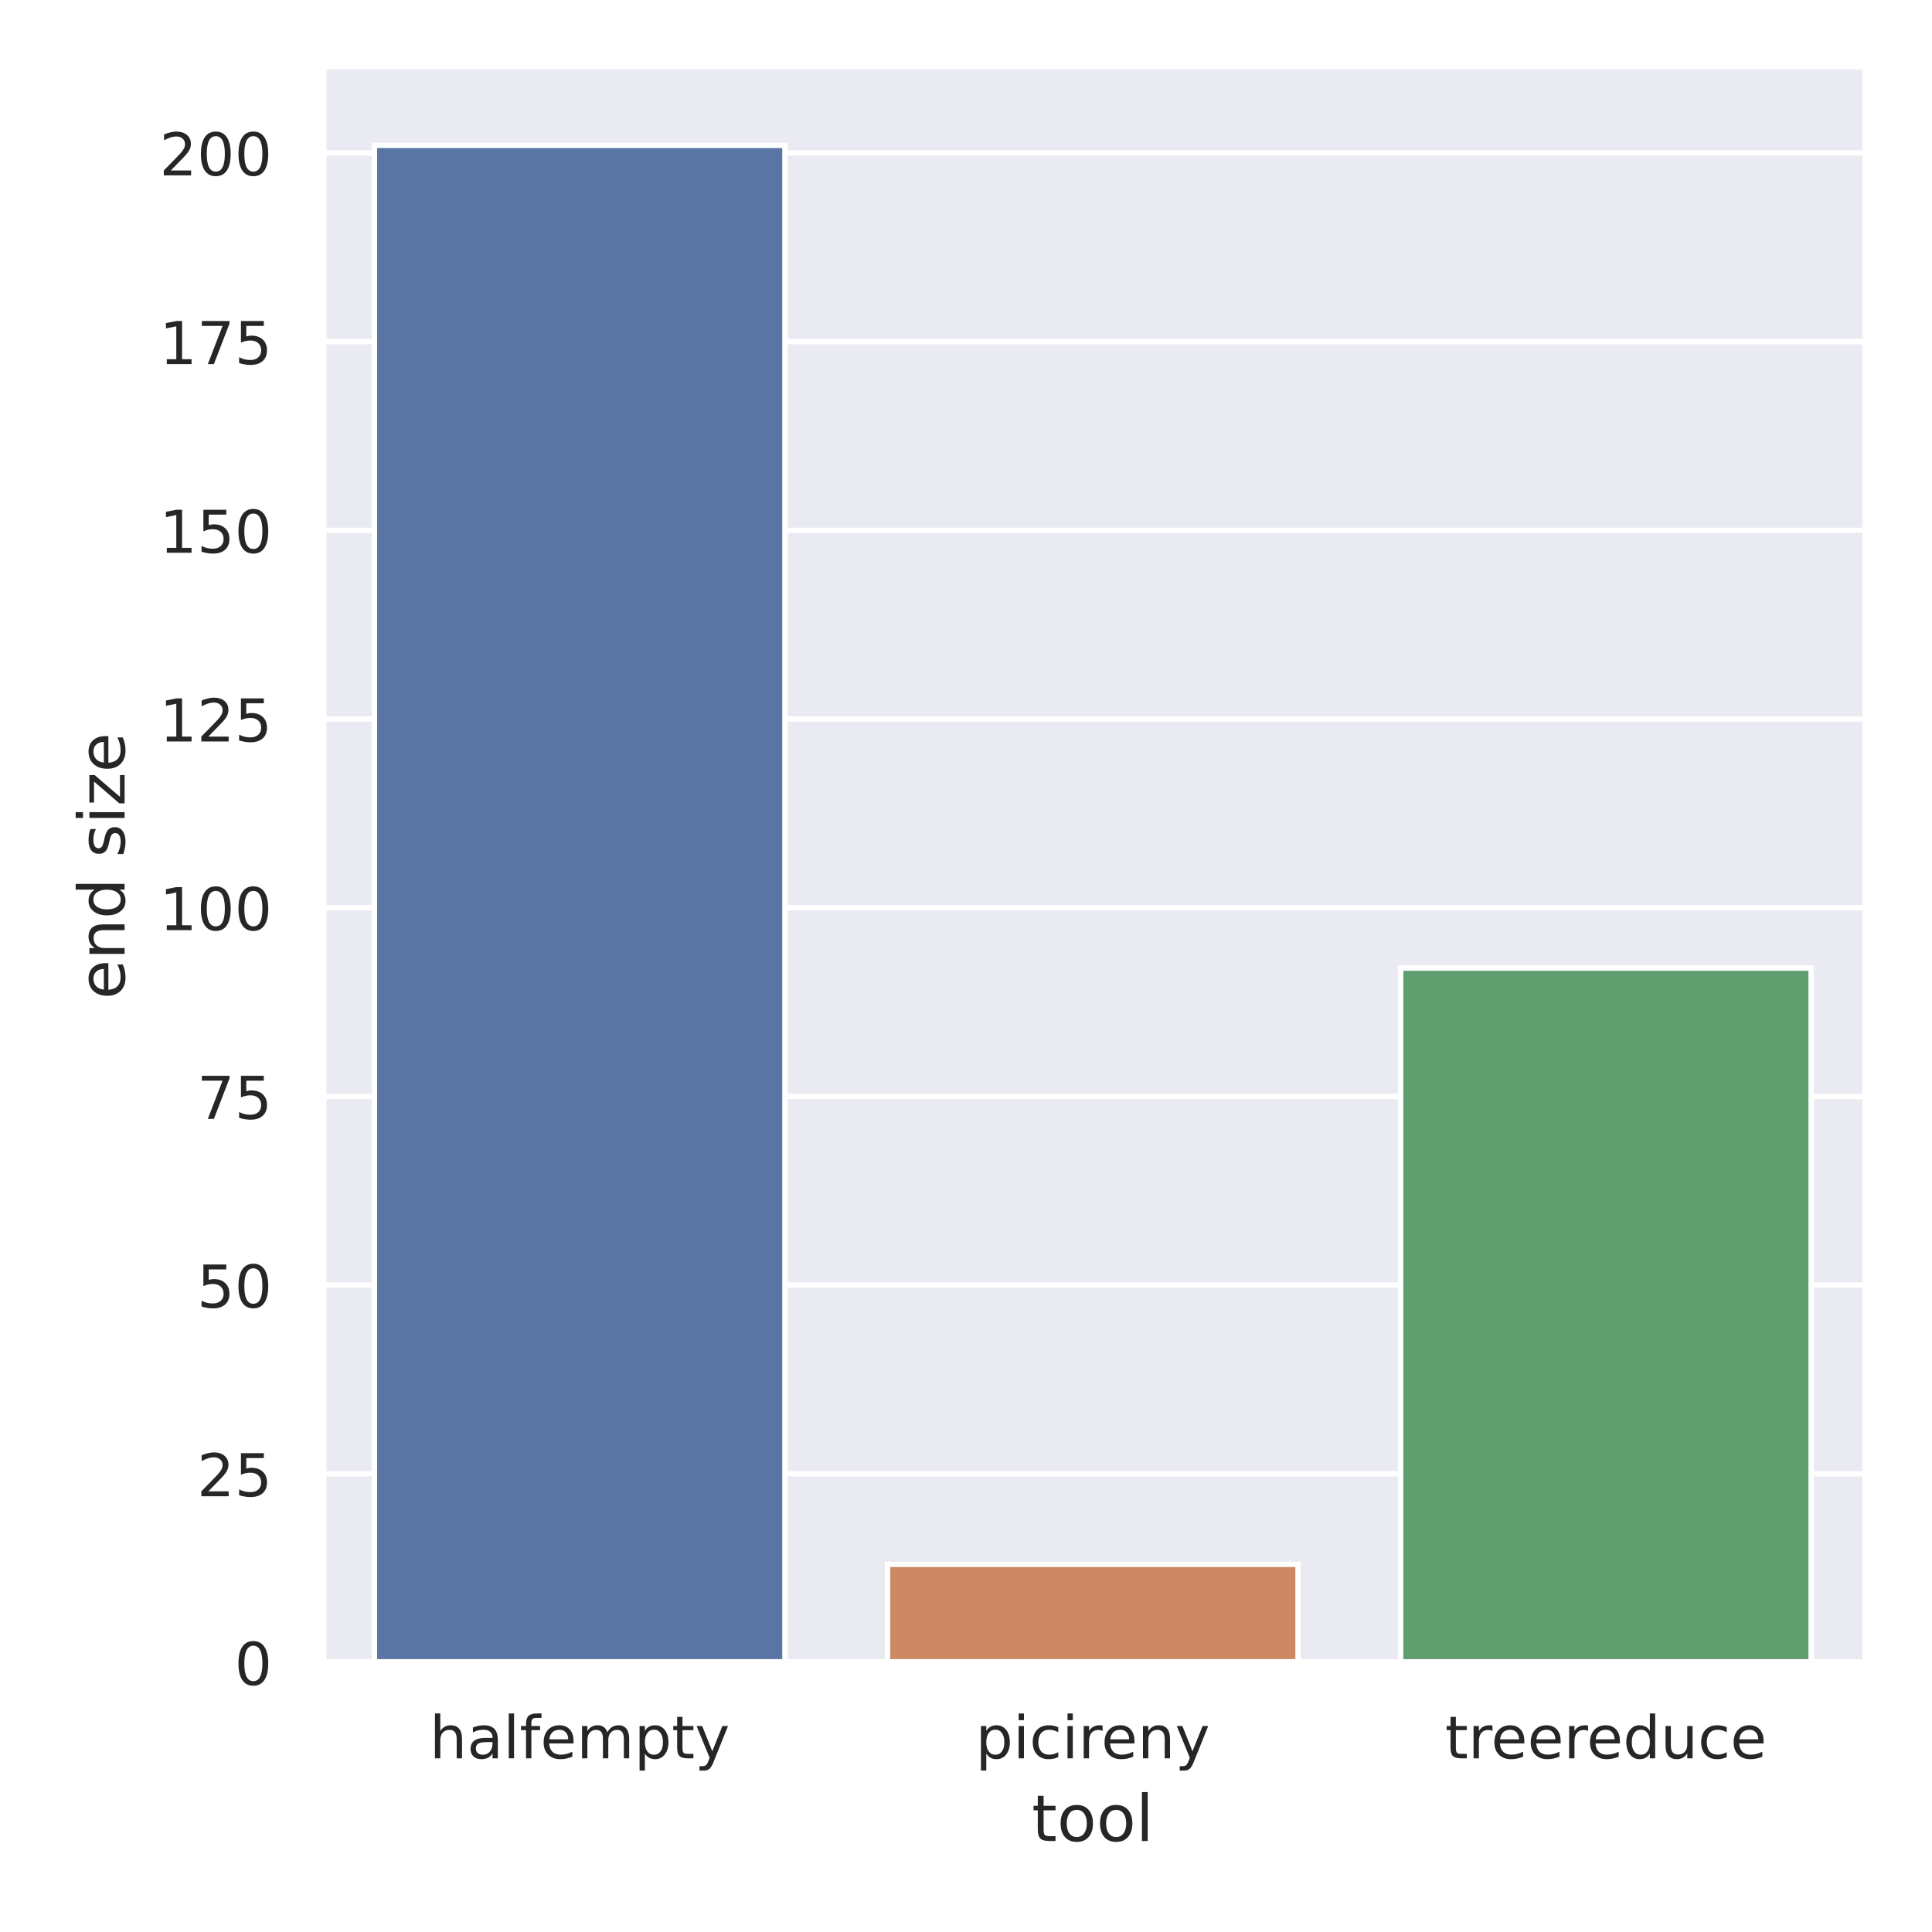
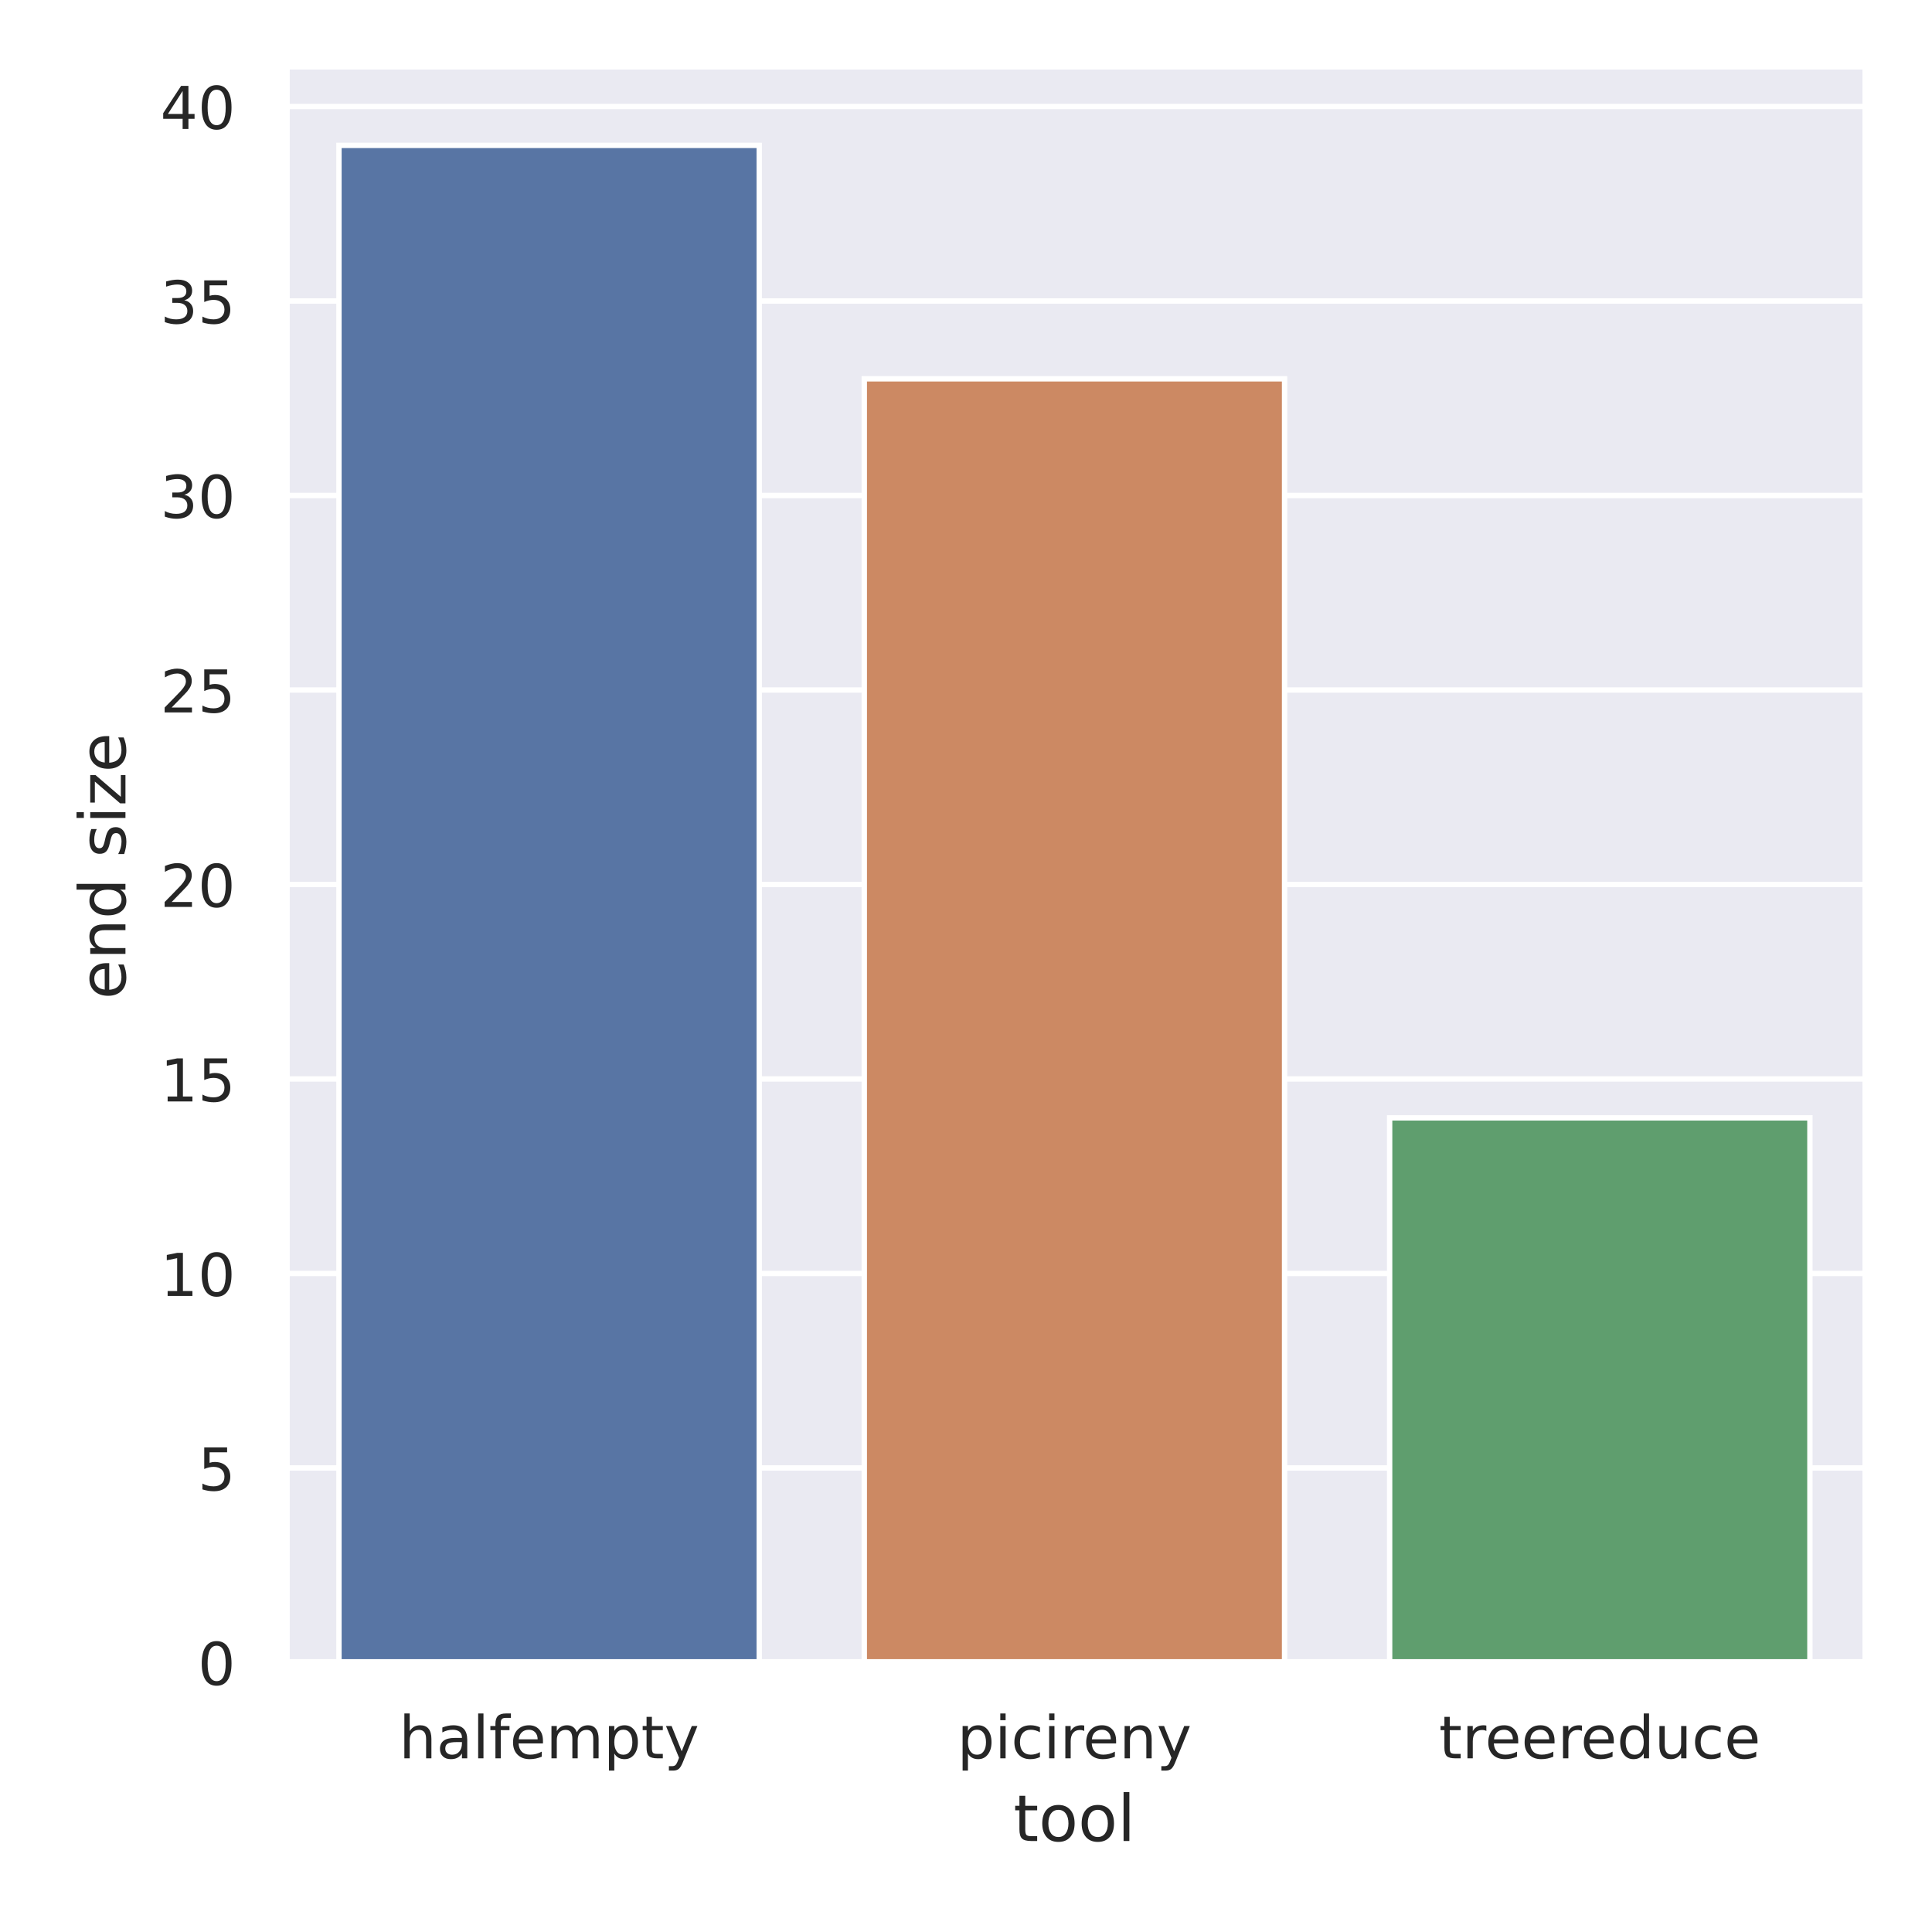
<svg xmlns="http://www.w3.org/2000/svg" xmlns:xlink="http://www.w3.org/1999/xlink" width="360pt" height="360pt" viewBox="0 0 360 360" version="1.1">
  <defs>
    <style type="text/css">*{stroke-linejoin: round; stroke-linecap: butt}</style>
  </defs>
  <g id="figure_1">
    <g id="patch_1">
      <path d="M 0 360  L 360 360  L 360 0  L 0 0  z " style="fill: #ffffff" />
    </g>
    <g id="axes_1">
      <g id="patch_2">
-         <path d="M 60.21 309.78  L 347.04 309.78  L 347.04 12.96  L 60.21 12.96  z " style="fill: #eaeaf2" />
+         <path d="M 53.37 309.78  L 347.04 309.78  L 347.04 12.96  L 53.37 12.96  z " style="fill: #eaeaf2" />
      </g>
      <g id="matplotlib.axis_1">
        <g id="xtick_1">
          <g id="text_1">
-             <g style="fill: #262626" transform="translate(80.05008 327.6383) scale(0.11 -0.11)">
+             <g style="fill: #262626" transform="translate(74.35008 327.6383) scale(0.11 -0.11)">
              <defs>
                <path id="DejaVuSans-68" d="M 3513 2113  L 3513 0  L 2938 0  L 2938 2094  Q 2938 2591 2744 2837  Q 2550 3084 2163 3084  Q 1697 3084 1428 2787  Q 1159 2491 1159 1978  L 1159 0  L 581 0  L 581 4863  L 1159 4863  L 1159 2956  Q 1366 3272 1645 3428  Q 1925 3584 2291 3584  Q 2894 3584 3203 3211  Q 3513 2838 3513 2113  z " transform="scale(0.015625)" />
                <path id="DejaVuSans-61" d="M 2194 1759  Q 1497 1759 1228 1600  Q 959 1441 959 1056  Q 959 750 1161 570  Q 1363 391 1709 391  Q 2188 391 2477 730  Q 2766 1069 2766 1631  L 2766 1759  L 2194 1759  z M 3341 1997  L 3341 0  L 2766 0  L 2766 531  Q 2569 213 2275 61  Q 1981 -91 1556 -91  Q 1019 -91 701 211  Q 384 513 384 1019  Q 384 1609 779 1909  Q 1175 2209 1959 2209  L 2766 2209  L 2766 2266  Q 2766 2663 2505 2880  Q 2244 3097 1772 3097  Q 1472 3097 1187 3025  Q 903 2953 641 2809  L 641 3341  Q 956 3463 1253 3523  Q 1550 3584 1831 3584  Q 2591 3584 2966 3190  Q 3341 2797 3341 1997  z " transform="scale(0.015625)" />
                <path id="DejaVuSans-6c" d="M 603 4863  L 1178 4863  L 1178 0  L 603 0  L 603 4863  z " transform="scale(0.015625)" />
                <path id="DejaVuSans-66" d="M 2375 4863  L 2375 4384  L 1825 4384  Q 1516 4384 1395 4259  Q 1275 4134 1275 3809  L 1275 3500  L 2222 3500  L 2222 3053  L 1275 3053  L 1275 0  L 697 0  L 697 3053  L 147 3053  L 147 3500  L 697 3500  L 697 3744  Q 697 4328 969 4595  Q 1241 4863 1831 4863  L 2375 4863  z " transform="scale(0.015625)" />
                <path id="DejaVuSans-65" d="M 3597 1894  L 3597 1613  L 953 1613  Q 991 1019 1311 708  Q 1631 397 2203 397  Q 2534 397 2845 478  Q 3156 559 3463 722  L 3463 178  Q 3153 47 2828 -22  Q 2503 -91 2169 -91  Q 1331 -91 842 396  Q 353 884 353 1716  Q 353 2575 817 3079  Q 1281 3584 2069 3584  Q 2775 3584 3186 3129  Q 3597 2675 3597 1894  z M 3022 2063  Q 3016 2534 2758 2815  Q 2500 3097 2075 3097  Q 1594 3097 1305 2825  Q 1016 2553 972 2059  L 3022 2063  z " transform="scale(0.015625)" />
                <path id="DejaVuSans-6d" d="M 3328 2828  Q 3544 3216 3844 3400  Q 4144 3584 4550 3584  Q 5097 3584 5394 3201  Q 5691 2819 5691 2113  L 5691 0  L 5113 0  L 5113 2094  Q 5113 2597 4934 2840  Q 4756 3084 4391 3084  Q 3944 3084 3684 2787  Q 3425 2491 3425 1978  L 3425 0  L 2847 0  L 2847 2094  Q 2847 2600 2669 2842  Q 2491 3084 2119 3084  Q 1678 3084 1418 2786  Q 1159 2488 1159 1978  L 1159 0  L 581 0  L 581 3500  L 1159 3500  L 1159 2956  Q 1356 3278 1631 3431  Q 1906 3584 2284 3584  Q 2666 3584 2933 3390  Q 3200 3197 3328 2828  z " transform="scale(0.015625)" />
                <path id="DejaVuSans-70" d="M 1159 525  L 1159 -1331  L 581 -1331  L 581 3500  L 1159 3500  L 1159 2969  Q 1341 3281 1617 3432  Q 1894 3584 2278 3584  Q 2916 3584 3314 3078  Q 3713 2572 3713 1747  Q 3713 922 3314 415  Q 2916 -91 2278 -91  Q 1894 -91 1617 61  Q 1341 213 1159 525  z M 3116 1747  Q 3116 2381 2855 2742  Q 2594 3103 2138 3103  Q 1681 3103 1420 2742  Q 1159 2381 1159 1747  Q 1159 1113 1420 752  Q 1681 391 2138 391  Q 2594 391 2855 752  Q 3116 1113 3116 1747  z " transform="scale(0.015625)" />
                <path id="DejaVuSans-74" d="M 1172 4494  L 1172 3500  L 2356 3500  L 2356 3053  L 1172 3053  L 1172 1153  Q 1172 725 1289 603  Q 1406 481 1766 481  L 2356 481  L 2356 0  L 1766 0  Q 1100 0 847 248  Q 594 497 594 1153  L 594 3053  L 172 3053  L 172 3500  L 594 3500  L 594 4494  L 1172 4494  z " transform="scale(0.015625)" />
                <path id="DejaVuSans-79" d="M 2059 -325  Q 1816 -950 1584 -1140  Q 1353 -1331 966 -1331  L 506 -1331  L 506 -850  L 844 -850  Q 1081 -850 1212 -737  Q 1344 -625 1503 -206  L 1606 56  L 191 3500  L 800 3500  L 1894 763  L 2988 3500  L 3597 3500  L 2059 -325  z " transform="scale(0.015625)" />
              </defs>
              <use xlink:href="#DejaVuSans-68" />
              <use xlink:href="#DejaVuSans-61" x="63.379" />
              <use xlink:href="#DejaVuSans-6c" x="124.658" />
              <use xlink:href="#DejaVuSans-66" x="152.441" />
              <use xlink:href="#DejaVuSans-65" x="187.646" />
              <use xlink:href="#DejaVuSans-6d" x="249.17" />
              <use xlink:href="#DejaVuSans-70" x="346.582" />
              <use xlink:href="#DejaVuSans-74" x="410.059" />
              <use xlink:href="#DejaVuSans-79" x="449.268" />
            </g>
          </g>
        </g>
        <g id="xtick_2">
          <g id="text_2">
-             <g style="fill: #262626" transform="translate(181.7909 327.6383) scale(0.11 -0.11)">
+             <g style="fill: #262626" transform="translate(178.3709 327.6383) scale(0.11 -0.11)">
              <defs>
                <path id="DejaVuSans-69" d="M 603 3500  L 1178 3500  L 1178 0  L 603 0  L 603 3500  z M 603 4863  L 1178 4863  L 1178 4134  L 603 4134  L 603 4863  z " transform="scale(0.015625)" />
                <path id="DejaVuSans-63" d="M 3122 3366  L 3122 2828  Q 2878 2963 2633 3030  Q 2388 3097 2138 3097  Q 1578 3097 1268 2742  Q 959 2388 959 1747  Q 959 1106 1268 751  Q 1578 397 2138 397  Q 2388 397 2633 464  Q 2878 531 3122 666  L 3122 134  Q 2881 22 2623 -34  Q 2366 -91 2075 -91  Q 1284 -91 818 406  Q 353 903 353 1747  Q 353 2603 823 3093  Q 1294 3584 2113 3584  Q 2378 3584 2631 3529  Q 2884 3475 3122 3366  z " transform="scale(0.015625)" />
                <path id="DejaVuSans-72" d="M 2631 2963  Q 2534 3019 2420 3045  Q 2306 3072 2169 3072  Q 1681 3072 1420 2755  Q 1159 2438 1159 1844  L 1159 0  L 581 0  L 581 3500  L 1159 3500  L 1159 2956  Q 1341 3275 1631 3429  Q 1922 3584 2338 3584  Q 2397 3584 2469 3576  Q 2541 3569 2628 3553  L 2631 2963  z " transform="scale(0.015625)" />
                <path id="DejaVuSans-6e" d="M 3513 2113  L 3513 0  L 2938 0  L 2938 2094  Q 2938 2591 2744 2837  Q 2550 3084 2163 3084  Q 1697 3084 1428 2787  Q 1159 2491 1159 1978  L 1159 0  L 581 0  L 581 3500  L 1159 3500  L 1159 2956  Q 1366 3272 1645 3428  Q 1925 3584 2291 3584  Q 2894 3584 3203 3211  Q 3513 2838 3513 2113  z " transform="scale(0.015625)" />
              </defs>
              <use xlink:href="#DejaVuSans-70" />
              <use xlink:href="#DejaVuSans-69" x="63.477" />
              <use xlink:href="#DejaVuSans-63" x="91.26" />
              <use xlink:href="#DejaVuSans-69" x="146.24" />
              <use xlink:href="#DejaVuSans-72" x="174.023" />
              <use xlink:href="#DejaVuSans-65" x="212.887" />
              <use xlink:href="#DejaVuSans-6e" x="274.41" />
              <use xlink:href="#DejaVuSans-79" x="337.789" />
            </g>
          </g>
        </g>
        <g id="xtick_3">
          <g id="text_3">
-             <g style="fill: #262626" transform="translate(269.266 327.6383) scale(0.11 -0.11)">
+             <g style="fill: #262626" transform="translate(268.126 327.6383) scale(0.11 -0.11)">
              <defs>
                <path id="DejaVuSans-64" d="M 2906 2969  L 2906 4863  L 3481 4863  L 3481 0  L 2906 0  L 2906 525  Q 2725 213 2448 61  Q 2172 -91 1784 -91  Q 1150 -91 751 415  Q 353 922 353 1747  Q 353 2572 751 3078  Q 1150 3584 1784 3584  Q 2172 3584 2448 3432  Q 2725 3281 2906 2969  z M 947 1747  Q 947 1113 1208 752  Q 1469 391 1925 391  Q 2381 391 2643 752  Q 2906 1113 2906 1747  Q 2906 2381 2643 2742  Q 2381 3103 1925 3103  Q 1469 3103 1208 2742  Q 947 2381 947 1747  z " transform="scale(0.015625)" />
                <path id="DejaVuSans-75" d="M 544 1381  L 544 3500  L 1119 3500  L 1119 1403  Q 1119 906 1312 657  Q 1506 409 1894 409  Q 2359 409 2629 706  Q 2900 1003 2900 1516  L 2900 3500  L 3475 3500  L 3475 0  L 2900 0  L 2900 538  Q 2691 219 2414 64  Q 2138 -91 1772 -91  Q 1169 -91 856 284  Q 544 659 544 1381  z M 1991 3584  L 1991 3584  z " transform="scale(0.015625)" />
              </defs>
              <use xlink:href="#DejaVuSans-74" />
              <use xlink:href="#DejaVuSans-72" x="39.209" />
              <use xlink:href="#DejaVuSans-65" x="78.072" />
              <use xlink:href="#DejaVuSans-65" x="139.596" />
              <use xlink:href="#DejaVuSans-72" x="201.119" />
              <use xlink:href="#DejaVuSans-65" x="239.982" />
              <use xlink:href="#DejaVuSans-64" x="301.506" />
              <use xlink:href="#DejaVuSans-75" x="364.982" />
              <use xlink:href="#DejaVuSans-63" x="428.361" />
              <use xlink:href="#DejaVuSans-65" x="483.342" />
            </g>
          </g>
        </g>
        <g id="text_4">
-           <g style="fill: #262626" transform="translate(192.2634 343.0441) scale(0.12 -0.12)">
+           <g style="fill: #262626" transform="translate(188.8434 343.0441) scale(0.12 -0.12)">
            <defs>
              <path id="DejaVuSans-6f" d="M 1959 3097  Q 1497 3097 1228 2736  Q 959 2375 959 1747  Q 959 1119 1226 758  Q 1494 397 1959 397  Q 2419 397 2687 759  Q 2956 1122 2956 1747  Q 2956 2369 2687 2733  Q 2419 3097 1959 3097  z M 1959 3584  Q 2709 3584 3137 3096  Q 3566 2609 3566 1747  Q 3566 888 3137 398  Q 2709 -91 1959 -91  Q 1206 -91 779 398  Q 353 888 353 1747  Q 353 2609 779 3096  Q 1206 3584 1959 3584  z " transform="scale(0.015625)" />
            </defs>
            <use xlink:href="#DejaVuSans-74" />
            <use xlink:href="#DejaVuSans-6f" x="39.209" />
            <use xlink:href="#DejaVuSans-6f" x="100.391" />
            <use xlink:href="#DejaVuSans-6c" x="161.572" />
          </g>
        </g>
      </g>
      <g id="matplotlib.axis_2">
        <g id="ytick_1">
          <g id="line2d_1">
-             <path d="M 60.21 309.78  L 347.04 309.78  " clip-path="url(#p5ffe873aa4)" style="fill: none; stroke: #ffffff; stroke-linecap: round" />
+             <path d="M 53.37 309.78  L 347.04 309.78  " clip-path="url(#pdf2c2d9c64)" style="fill: none; stroke: #ffffff; stroke-linecap: round" />
          </g>
          <g id="text_5">
-             <g style="fill: #262626" transform="translate(43.71125 313.9591) scale(0.11 -0.11)">
+             <g style="fill: #262626" transform="translate(36.87125 313.9591) scale(0.11 -0.11)">
              <defs>
                <path id="DejaVuSans-30" d="M 2034 4250  Q 1547 4250 1301 3770  Q 1056 3291 1056 2328  Q 1056 1369 1301 889  Q 1547 409 2034 409  Q 2525 409 2770 889  Q 3016 1369 3016 2328  Q 3016 3291 2770 3770  Q 2525 4250 2034 4250  z M 2034 4750  Q 2819 4750 3233 4129  Q 3647 3509 3647 2328  Q 3647 1150 3233 529  Q 2819 -91 2034 -91  Q 1250 -91 836 529  Q 422 1150 422 2328  Q 422 3509 836 4129  Q 1250 4750 2034 4750  z " transform="scale(0.015625)" />
              </defs>
              <use xlink:href="#DejaVuSans-30" />
            </g>
          </g>
        </g>
        <g id="ytick_2">
          <g id="line2d_2">
-             <path d="M 60.21 274.62  L 347.04 274.62  " clip-path="url(#p5ffe873aa4)" style="fill: none; stroke: #ffffff; stroke-linecap: round" />
+             <path d="M 53.37 273.538  L 347.04 273.538  " clip-path="url(#pdf2c2d9c64)" style="fill: none; stroke: #ffffff; stroke-linecap: round" />
          </g>
          <g id="text_6">
-             <g style="fill: #262626" transform="translate(36.7125 278.7992) scale(0.11 -0.11)">
+             <g style="fill: #262626" transform="translate(36.87125 277.7174) scale(0.11 -0.11)">
+               <defs>
+                 <path id="DejaVuSans-35" d="M 691 4666  L 3169 4666  L 3169 4134  L 1269 4134  L 1269 2991  Q 1406 3038 1543 3061  Q 1681 3084 1819 3084  Q 2600 3084 3056 2656  Q 3513 2228 3513 1497  Q 3513 744 3044 326  Q 2575 -91 1722 -91  Q 1428 -91 1123 -41  Q 819 9 494 109  L 494 744  Q 775 591 1075 516  Q 1375 441 1709 441  Q 2250 441 2565 725  Q 2881 1009 2881 1497  Q 2881 1984 2565 2268  Q 2250 2553 1709 2553  Q 1456 2553 1204 2497  Q 953 2441 691 2322  L 691 4666  z " transform="scale(0.015625)" />
+               </defs>
+               <use xlink:href="#DejaVuSans-35" />
+             </g>
+           </g>
+         </g>
+         <g id="ytick_3">
+           <g id="line2d_3">
+             <path d="M 53.37 237.296  L 347.04 237.296  " clip-path="url(#pdf2c2d9c64)" style="fill: none; stroke: #ffffff; stroke-linecap: round" />
+           </g>
+           <g id="text_7">
+             <g style="fill: #262626" transform="translate(29.8725 241.4756) scale(0.11 -0.11)">
+               <defs>
+                 <path id="DejaVuSans-31" d="M 794 531  L 1825 531  L 1825 4091  L 703 3866  L 703 4441  L 1819 4666  L 2450 4666  L 2450 531  L 3481 531  L 3481 0  L 794 0  L 794 531  z " transform="scale(0.015625)" />
+               </defs>
+               <use xlink:href="#DejaVuSans-31" />
+               <use xlink:href="#DejaVuSans-30" x="63.623" />
+             </g>
+           </g>
+         </g>
+         <g id="ytick_4">
+           <g id="line2d_4">
+             <path d="M 53.37 201.055  L 347.04 201.055  " clip-path="url(#pdf2c2d9c64)" style="fill: none; stroke: #ffffff; stroke-linecap: round" />
+           </g>
+           <g id="text_8">
+             <g style="fill: #262626" transform="translate(29.8725 205.2339) scale(0.11 -0.11)">
+               <use xlink:href="#DejaVuSans-31" />
+               <use xlink:href="#DejaVuSans-35" x="63.623" />
+             </g>
+           </g>
+         </g>
+         <g id="ytick_5">
+           <g id="line2d_5">
+             <path d="M 53.37 164.813  L 347.04 164.813  " clip-path="url(#pdf2c2d9c64)" style="fill: none; stroke: #ffffff; stroke-linecap: round" />
+           </g>
+           <g id="text_9">
+             <g style="fill: #262626" transform="translate(29.8725 168.9921) scale(0.11 -0.11)">
              <defs>
                <path id="DejaVuSans-32" d="M 1228 531  L 3431 531  L 3431 0  L 469 0  L 469 531  Q 828 903 1448 1529  Q 2069 2156 2228 2338  Q 2531 2678 2651 2914  Q 2772 3150 2772 3378  Q 2772 3750 2511 3984  Q 2250 4219 1831 4219  Q 1534 4219 1204 4116  Q 875 4013 500 3803  L 500 4441  Q 881 4594 1212 4672  Q 1544 4750 1819 4750  Q 2544 4750 2975 4387  Q 3406 4025 3406 3419  Q 3406 3131 3298 2873  Q 3191 2616 2906 2266  Q 2828 2175 2409 1742  Q 1991 1309 1228 531  z " transform="scale(0.015625)" />
-                 <path id="DejaVuSans-35" d="M 691 4666  L 3169 4666  L 3169 4134  L 1269 4134  L 1269 2991  Q 1406 3038 1543 3061  Q 1681 3084 1819 3084  Q 2600 3084 3056 2656  Q 3513 2228 3513 1497  Q 3513 744 3044 326  Q 2575 -91 1722 -91  Q 1428 -91 1123 -41  Q 819 9 494 109  L 494 744  Q 775 591 1075 516  Q 1375 441 1709 441  Q 2250 441 2565 725  Q 2881 1009 2881 1497  Q 2881 1984 2565 2268  Q 2250 2553 1709 2553  Q 1456 2553 1204 2497  Q 953 2441 691 2322  L 691 4666  z " transform="scale(0.015625)" />
-               </defs>
+               </defs>
+               <use xlink:href="#DejaVuSans-32" />
+               <use xlink:href="#DejaVuSans-30" x="63.623" />
+             </g>
+           </g>
+         </g>
+         <g id="ytick_6">
+           <g id="line2d_6">
+             <path d="M 53.37 128.571  L 347.04 128.571  " clip-path="url(#pdf2c2d9c64)" style="fill: none; stroke: #ffffff; stroke-linecap: round" />
+           </g>
+           <g id="text_10">
+             <g style="fill: #262626" transform="translate(29.8725 132.7503) scale(0.11 -0.11)">
              <use xlink:href="#DejaVuSans-32" />
              <use xlink:href="#DejaVuSans-35" x="63.623" />
            </g>
          </g>
        </g>
-         <g id="ytick_3">
-           <g id="line2d_3">
-             <path d="M 60.21 239.46  L 347.04 239.46  " clip-path="url(#p5ffe873aa4)" style="fill: none; stroke: #ffffff; stroke-linecap: round" />
-           </g>
-           <g id="text_7">
-             <g style="fill: #262626" transform="translate(36.7125 243.6393) scale(0.11 -0.11)">
-               <use xlink:href="#DejaVuSans-35" />
-               <use xlink:href="#DejaVuSans-30" x="63.623" />
-             </g>
-           </g>
-         </g>
-         <g id="ytick_4">
-           <g id="line2d_4">
-             <path d="M 60.21 204.3  L 347.04 204.3  " clip-path="url(#p5ffe873aa4)" style="fill: none; stroke: #ffffff; stroke-linecap: round" />
-           </g>
-           <g id="text_8">
-             <g style="fill: #262626" transform="translate(36.7125 208.4794) scale(0.11 -0.11)">
-               <defs>
-                 <path id="DejaVuSans-37" d="M 525 4666  L 3525 4666  L 3525 4397  L 1831 0  L 1172 0  L 2766 4134  L 525 4134  L 525 4666  z " transform="scale(0.015625)" />
-               </defs>
-               <use xlink:href="#DejaVuSans-37" />
-               <use xlink:href="#DejaVuSans-35" x="63.623" />
-             </g>
-           </g>
-         </g>
-         <g id="ytick_5">
-           <g id="line2d_5">
-             <path d="M 60.21 169.14  L 347.04 169.14  " clip-path="url(#p5ffe873aa4)" style="fill: none; stroke: #ffffff; stroke-linecap: round" />
-           </g>
-           <g id="text_9">
-             <g style="fill: #262626" transform="translate(29.71375 173.3195) scale(0.11 -0.11)">
-               <defs>
-                 <path id="DejaVuSans-31" d="M 794 531  L 1825 531  L 1825 4091  L 703 3866  L 703 4441  L 1819 4666  L 2450 4666  L 2450 531  L 3481 531  L 3481 0  L 794 0  L 794 531  z " transform="scale(0.015625)" />
-               </defs>
-               <use xlink:href="#DejaVuSans-31" />
-               <use xlink:href="#DejaVuSans-30" x="63.623" />
-               <use xlink:href="#DejaVuSans-30" x="127.246" />
-             </g>
-           </g>
-         </g>
-         <g id="ytick_6">
-           <g id="line2d_6">
-             <path d="M 60.21 133.98  L 347.04 133.98  " clip-path="url(#p5ffe873aa4)" style="fill: none; stroke: #ffffff; stroke-linecap: round" />
-           </g>
-           <g id="text_10">
-             <g style="fill: #262626" transform="translate(29.71375 138.1596) scale(0.11 -0.11)">
-               <use xlink:href="#DejaVuSans-31" />
-               <use xlink:href="#DejaVuSans-32" x="63.623" />
-               <use xlink:href="#DejaVuSans-35" x="127.246" />
-             </g>
-           </g>
-         </g>
        <g id="ytick_7">
          <g id="line2d_7">
-             <path d="M 60.21 98.821  L 347.04 98.821  " clip-path="url(#p5ffe873aa4)" style="fill: none; stroke: #ffffff; stroke-linecap: round" />
+             <path d="M 53.37 92.329  L 347.04 92.329  " clip-path="url(#pdf2c2d9c64)" style="fill: none; stroke: #ffffff; stroke-linecap: round" />
          </g>
          <g id="text_11">
-             <g style="fill: #262626" transform="translate(29.71375 102.9997) scale(0.11 -0.11)">
-               <use xlink:href="#DejaVuSans-31" />
-               <use xlink:href="#DejaVuSans-35" x="63.623" />
-               <use xlink:href="#DejaVuSans-30" x="127.246" />
+             <g style="fill: #262626" transform="translate(29.8725 96.50859) scale(0.11 -0.11)">
+               <defs>
+                 <path id="DejaVuSans-33" d="M 2597 2516  Q 3050 2419 3304 2112  Q 3559 1806 3559 1356  Q 3559 666 3084 287  Q 2609 -91 1734 -91  Q 1441 -91 1130 -33  Q 819 25 488 141  L 488 750  Q 750 597 1062 519  Q 1375 441 1716 441  Q 2309 441 2620 675  Q 2931 909 2931 1356  Q 2931 1769 2642 2001  Q 2353 2234 1838 2234  L 1294 2234  L 1294 2753  L 1863 2753  Q 2328 2753 2575 2939  Q 2822 3125 2822 3475  Q 2822 3834 2567 4026  Q 2313 4219 1838 4219  Q 1578 4219 1281 4162  Q 984 4106 628 3988  L 628 4550  Q 988 4650 1302 4700  Q 1616 4750 1894 4750  Q 2613 4750 3031 4423  Q 3450 4097 3450 3541  Q 3450 3153 3228 2886  Q 3006 2619 2597 2516  z " transform="scale(0.015625)" />
+               </defs>
+               <use xlink:href="#DejaVuSans-33" />
+               <use xlink:href="#DejaVuSans-30" x="63.623" />
            </g>
          </g>
        </g>
        <g id="ytick_8">
          <g id="line2d_8">
-             <path d="M 60.21 63.661  L 347.04 63.661  " clip-path="url(#p5ffe873aa4)" style="fill: none; stroke: #ffffff; stroke-linecap: round" />
+             <path d="M 53.37 56.088  L 347.04 56.088  " clip-path="url(#pdf2c2d9c64)" style="fill: none; stroke: #ffffff; stroke-linecap: round" />
          </g>
          <g id="text_12">
-             <g style="fill: #262626" transform="translate(29.71375 67.83974) scale(0.11 -0.11)">
-               <use xlink:href="#DejaVuSans-31" />
-               <use xlink:href="#DejaVuSans-37" x="63.623" />
-               <use xlink:href="#DejaVuSans-35" x="127.246" />
+             <g style="fill: #262626" transform="translate(29.8725 60.26683) scale(0.11 -0.11)">
+               <use xlink:href="#DejaVuSans-33" />
+               <use xlink:href="#DejaVuSans-35" x="63.623" />
            </g>
          </g>
        </g>
        <g id="ytick_9">
          <g id="line2d_9">
-             <path d="M 60.21 28.501  L 347.04 28.501  " clip-path="url(#p5ffe873aa4)" style="fill: none; stroke: #ffffff; stroke-linecap: round" />
+             <path d="M 53.37 19.846  L 347.04 19.846  " clip-path="url(#pdf2c2d9c64)" style="fill: none; stroke: #ffffff; stroke-linecap: round" />
          </g>
          <g id="text_13">
-             <g style="fill: #262626" transform="translate(29.71375 32.67982) scale(0.11 -0.11)">
-               <use xlink:href="#DejaVuSans-32" />
-               <use xlink:href="#DejaVuSans-30" x="63.623" />
-               <use xlink:href="#DejaVuSans-30" x="127.246" />
+             <g style="fill: #262626" transform="translate(29.8725 24.02508) scale(0.11 -0.11)">
+               <defs>
+                 <path id="DejaVuSans-34" d="M 2419 4116  L 825 1625  L 2419 1625  L 2419 4116  z M 2253 4666  L 3047 4666  L 3047 1625  L 3713 1625  L 3713 1100  L 3047 1100  L 3047 0  L 2419 0  L 2419 1100  L 313 1100  L 313 1709  L 2253 4666  z " transform="scale(0.015625)" />
+               </defs>
+               <use xlink:href="#DejaVuSans-34" />
+               <use xlink:href="#DejaVuSans-30" x="63.623" />
            </g>
          </g>
        </g>
        <g id="text_14">
-           <g style="fill: #262626" transform="translate(23.21813 186.2138) rotate(-90) scale(0.12 -0.12)">
+           <g style="fill: #262626" transform="translate(23.37687 186.2138) rotate(-90) scale(0.12 -0.12)">
            <defs>
              <path id="DejaVuSans-20" transform="scale(0.015625)" />
              <path id="DejaVuSans-73" d="M 2834 3397  L 2834 2853  Q 2591 2978 2328 3040  Q 2066 3103 1784 3103  Q 1356 3103 1142 2972  Q 928 2841 928 2578  Q 928 2378 1081 2264  Q 1234 2150 1697 2047  L 1894 2003  Q 2506 1872 2764 1633  Q 3022 1394 3022 966  Q 3022 478 2636 193  Q 2250 -91 1575 -91  Q 1294 -91 989 -36  Q 684 19 347 128  L 347 722  Q 666 556 975 473  Q 1284 391 1588 391  Q 1994 391 2212 530  Q 2431 669 2431 922  Q 2431 1156 2273 1281  Q 2116 1406 1581 1522  L 1381 1569  Q 847 1681 609 1914  Q 372 2147 372 2553  Q 372 3047 722 3315  Q 1072 3584 1716 3584  Q 2034 3584 2315 3537  Q 2597 3491 2834 3397  z " transform="scale(0.015625)" />
              <path id="DejaVuSans-7a" d="M 353 3500  L 3084 3500  L 3084 2975  L 922 459  L 3084 459  L 3084 0  L 275 0  L 275 525  L 2438 3041  L 353 3041  L 353 3500  z " transform="scale(0.015625)" />
            </defs>
            <use xlink:href="#DejaVuSans-65" />
            <use xlink:href="#DejaVuSans-6e" x="61.523" />
            <use xlink:href="#DejaVuSans-64" x="124.902" />
            <use xlink:href="#DejaVuSans-20" x="188.379" />
            <use xlink:href="#DejaVuSans-73" x="220.166" />
            <use xlink:href="#DejaVuSans-69" x="272.266" />
            <use xlink:href="#DejaVuSans-7a" x="300.049" />
            <use xlink:href="#DejaVuSans-65" x="352.539" />
          </g>
        </g>
      </g>
      <g id="patch_3">
-         <path d="M 69.771 309.78  L 146.259 309.78  L 146.259 27.094  L 69.771 27.094  z " clip-path="url(#p5ffe873aa4)" style="fill: #5875a4; stroke: #ffffff; stroke-linejoin: miter" />
+         <path d="M 63.159 309.78  L 141.471 309.78  L 141.471 27.094  L 63.159 27.094  z " clip-path="url(#pdf2c2d9c64)" style="fill: #5875a4; stroke: #ffffff; stroke-linejoin: miter" />
      </g>
      <g id="patch_4">
-         <path d="M 165.381 309.78  L 241.869 309.78  L 241.869 291.497  L 165.381 291.497  z " clip-path="url(#p5ffe873aa4)" style="fill: #cc8963; stroke: #ffffff; stroke-linejoin: miter" />
+         <path d="M 161.049 309.78  L 239.361 309.78  L 239.361 70.584  L 161.049 70.584  z " clip-path="url(#pdf2c2d9c64)" style="fill: #cc8963; stroke: #ffffff; stroke-linejoin: miter" />
      </g>
      <g id="patch_5">
-         <path d="M 260.991 309.78  L 337.479 309.78  L 337.479 180.392  L 260.991 180.392  z " clip-path="url(#p5ffe873aa4)" style="fill: #5f9e6e; stroke: #ffffff; stroke-linejoin: miter" />
+         <path d="M 258.939 309.78  L 337.251 309.78  L 337.251 208.303  L 258.939 208.303  z " clip-path="url(#pdf2c2d9c64)" style="fill: #5f9e6e; stroke: #ffffff; stroke-linejoin: miter" />
      </g>
      <g id="line2d_10">
-         <path clip-path="url(#p5ffe873aa4)" style="fill: none; stroke: #424242; stroke-width: 2.7; stroke-linecap: round" />
+         <path clip-path="url(#pdf2c2d9c64)" style="fill: none; stroke: #424242; stroke-width: 2.7; stroke-linecap: round" />
      </g>
      <g id="line2d_11">
-         <path clip-path="url(#p5ffe873aa4)" style="fill: none; stroke: #424242; stroke-width: 2.7; stroke-linecap: round" />
+         <path clip-path="url(#pdf2c2d9c64)" style="fill: none; stroke: #424242; stroke-width: 2.7; stroke-linecap: round" />
      </g>
      <g id="line2d_12">
-         <path clip-path="url(#p5ffe873aa4)" style="fill: none; stroke: #424242; stroke-width: 2.7; stroke-linecap: round" />
+         <path clip-path="url(#pdf2c2d9c64)" style="fill: none; stroke: #424242; stroke-width: 2.7; stroke-linecap: round" />
      </g>
      <g id="patch_6">
-         <path d="M 60.21 309.78  L 60.21 12.96  " style="fill: none; stroke: #ffffff; stroke-width: 1.25; stroke-linejoin: miter; stroke-linecap: square" />
+         <path d="M 53.37 309.78  L 53.37 12.96  " style="fill: none; stroke: #ffffff; stroke-width: 1.25; stroke-linejoin: miter; stroke-linecap: square" />
      </g>
      <g id="patch_7">
-         <path d="M 60.21 309.78  L 347.04 309.78  " style="fill: none; stroke: #ffffff; stroke-width: 1.25; stroke-linejoin: miter; stroke-linecap: square" />
+         <path d="M 53.37 309.78  L 347.04 309.78  " style="fill: none; stroke: #ffffff; stroke-width: 1.25; stroke-linejoin: miter; stroke-linecap: square" />
      </g>
    </g>
  </g>
  <defs>
-     <clipPath id="p5ffe873aa4">
-       <rect x="60.21" y="12.96" width="286.83" height="296.82" />
+     <clipPath id="pdf2c2d9c64">
+       <rect x="53.37" y="12.96" width="293.67" height="296.82" />
    </clipPath>
  </defs>
</svg>
